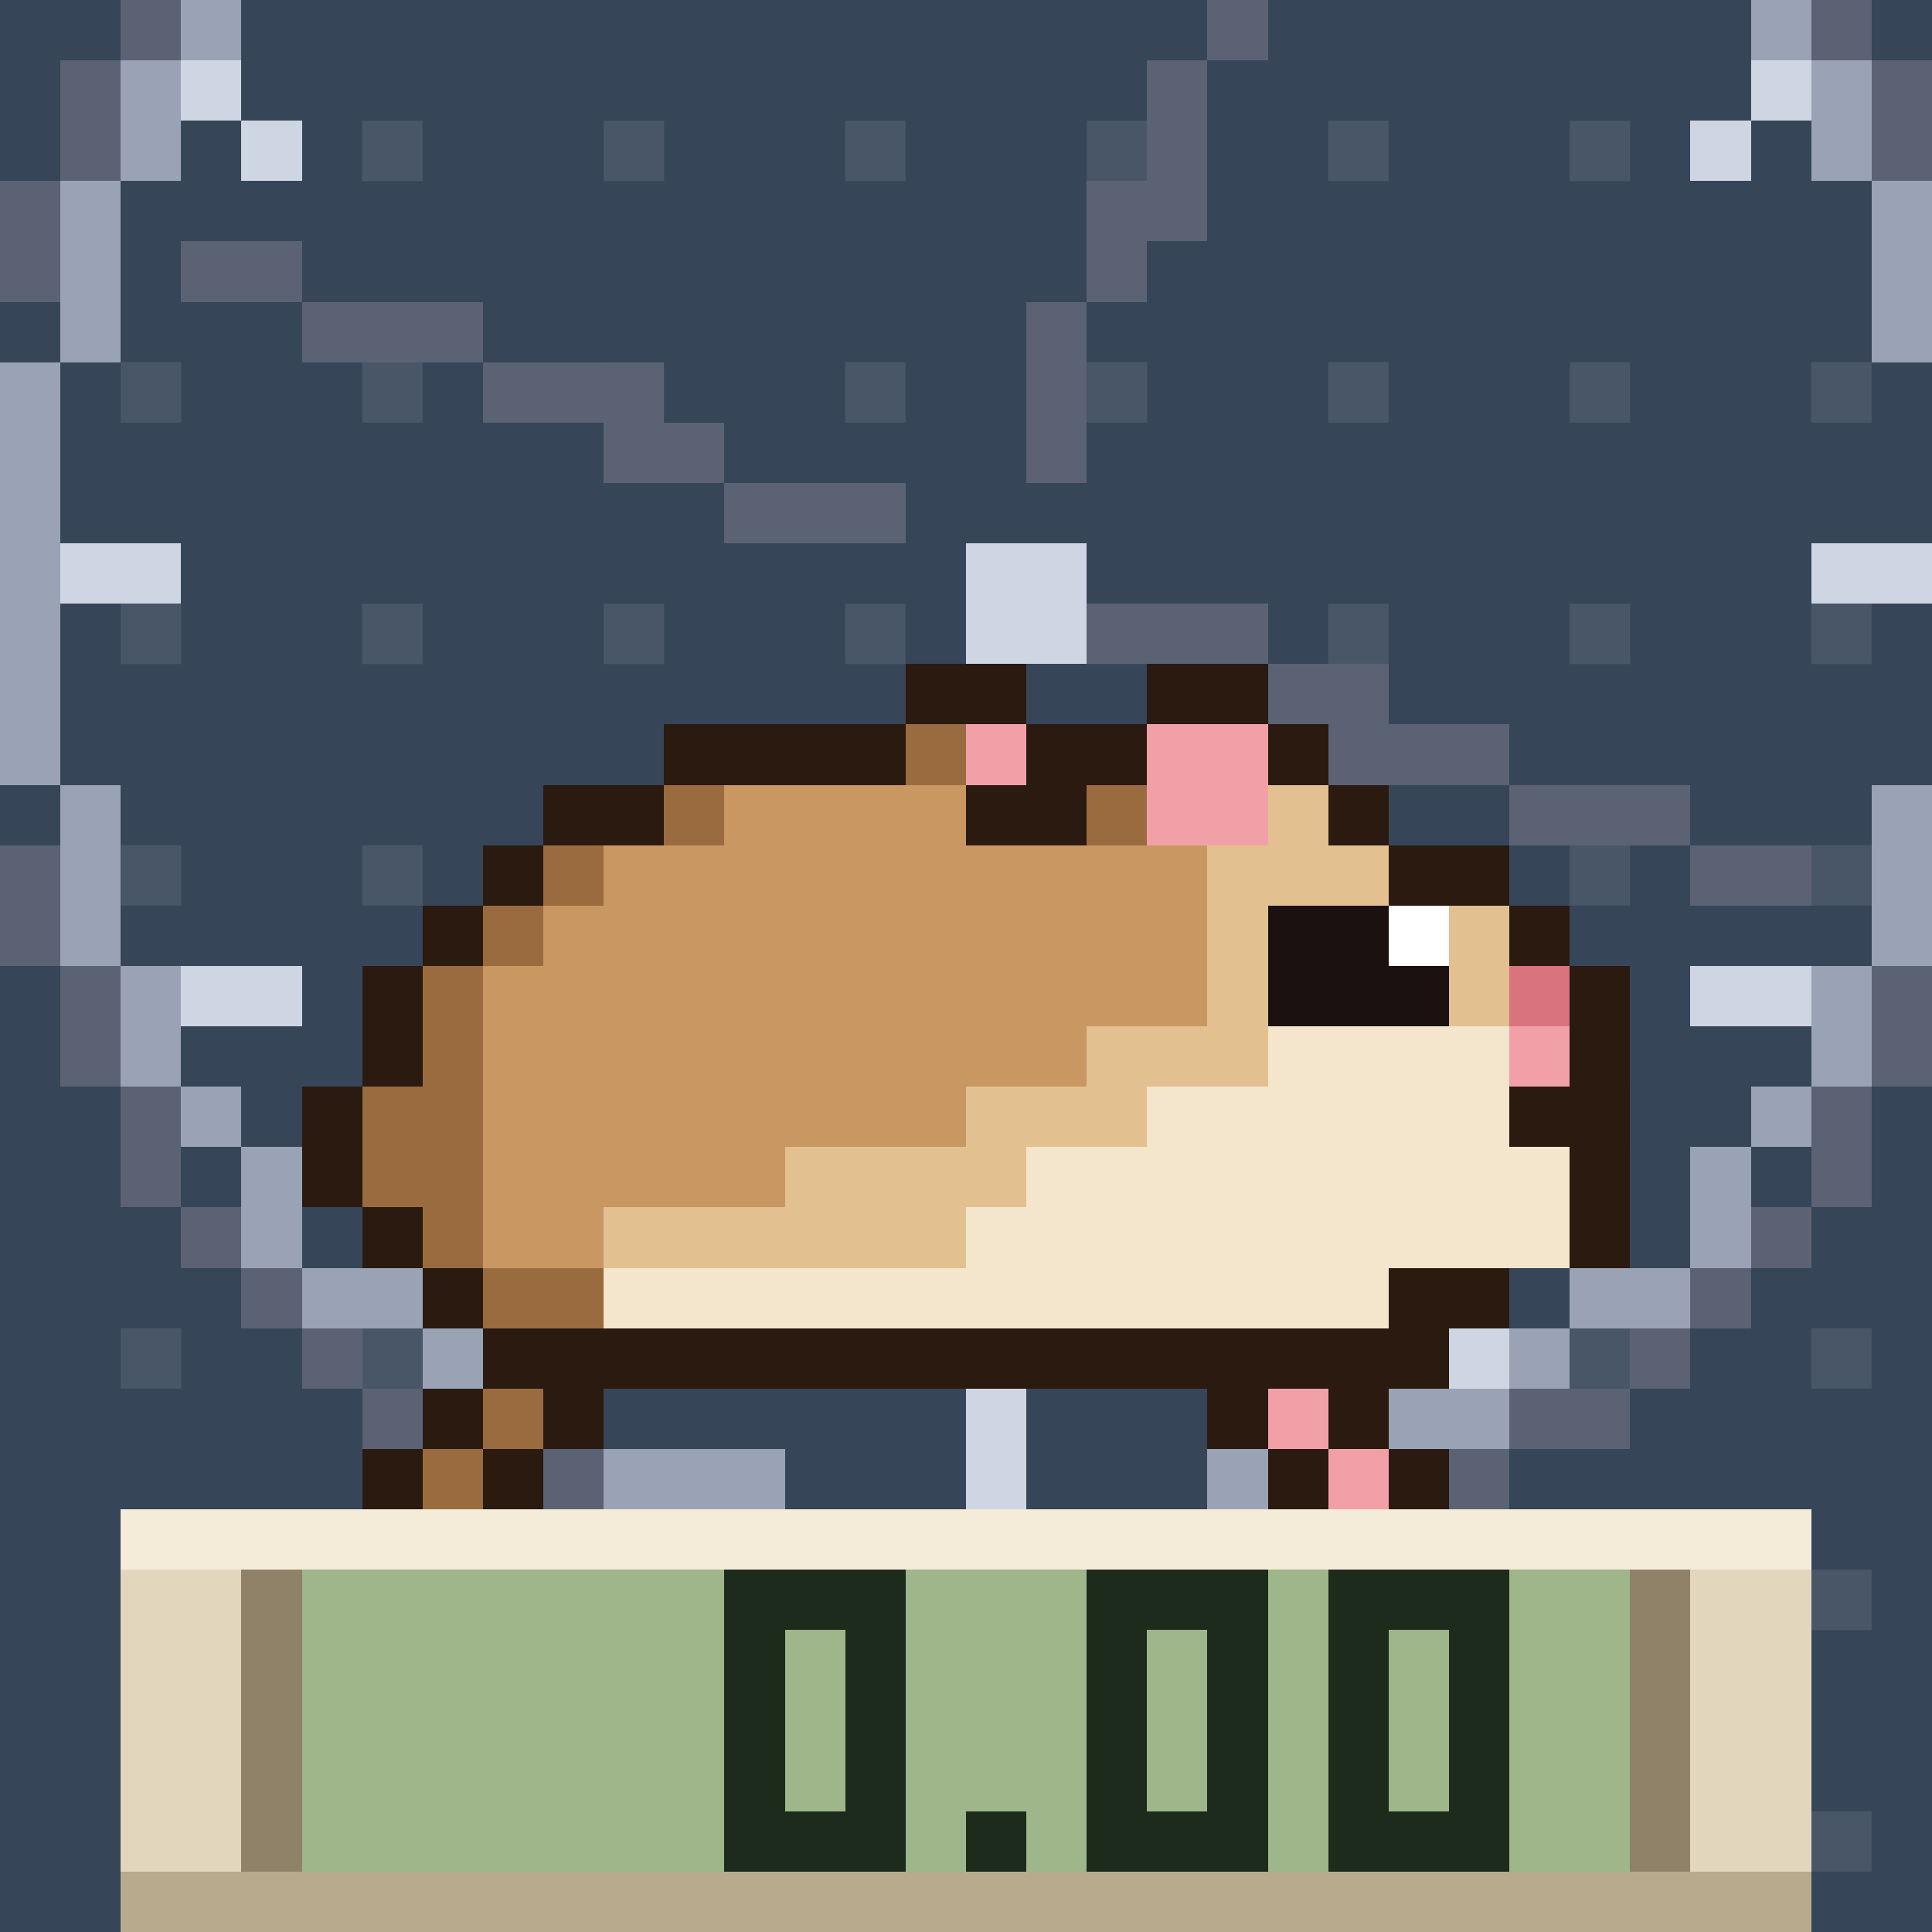
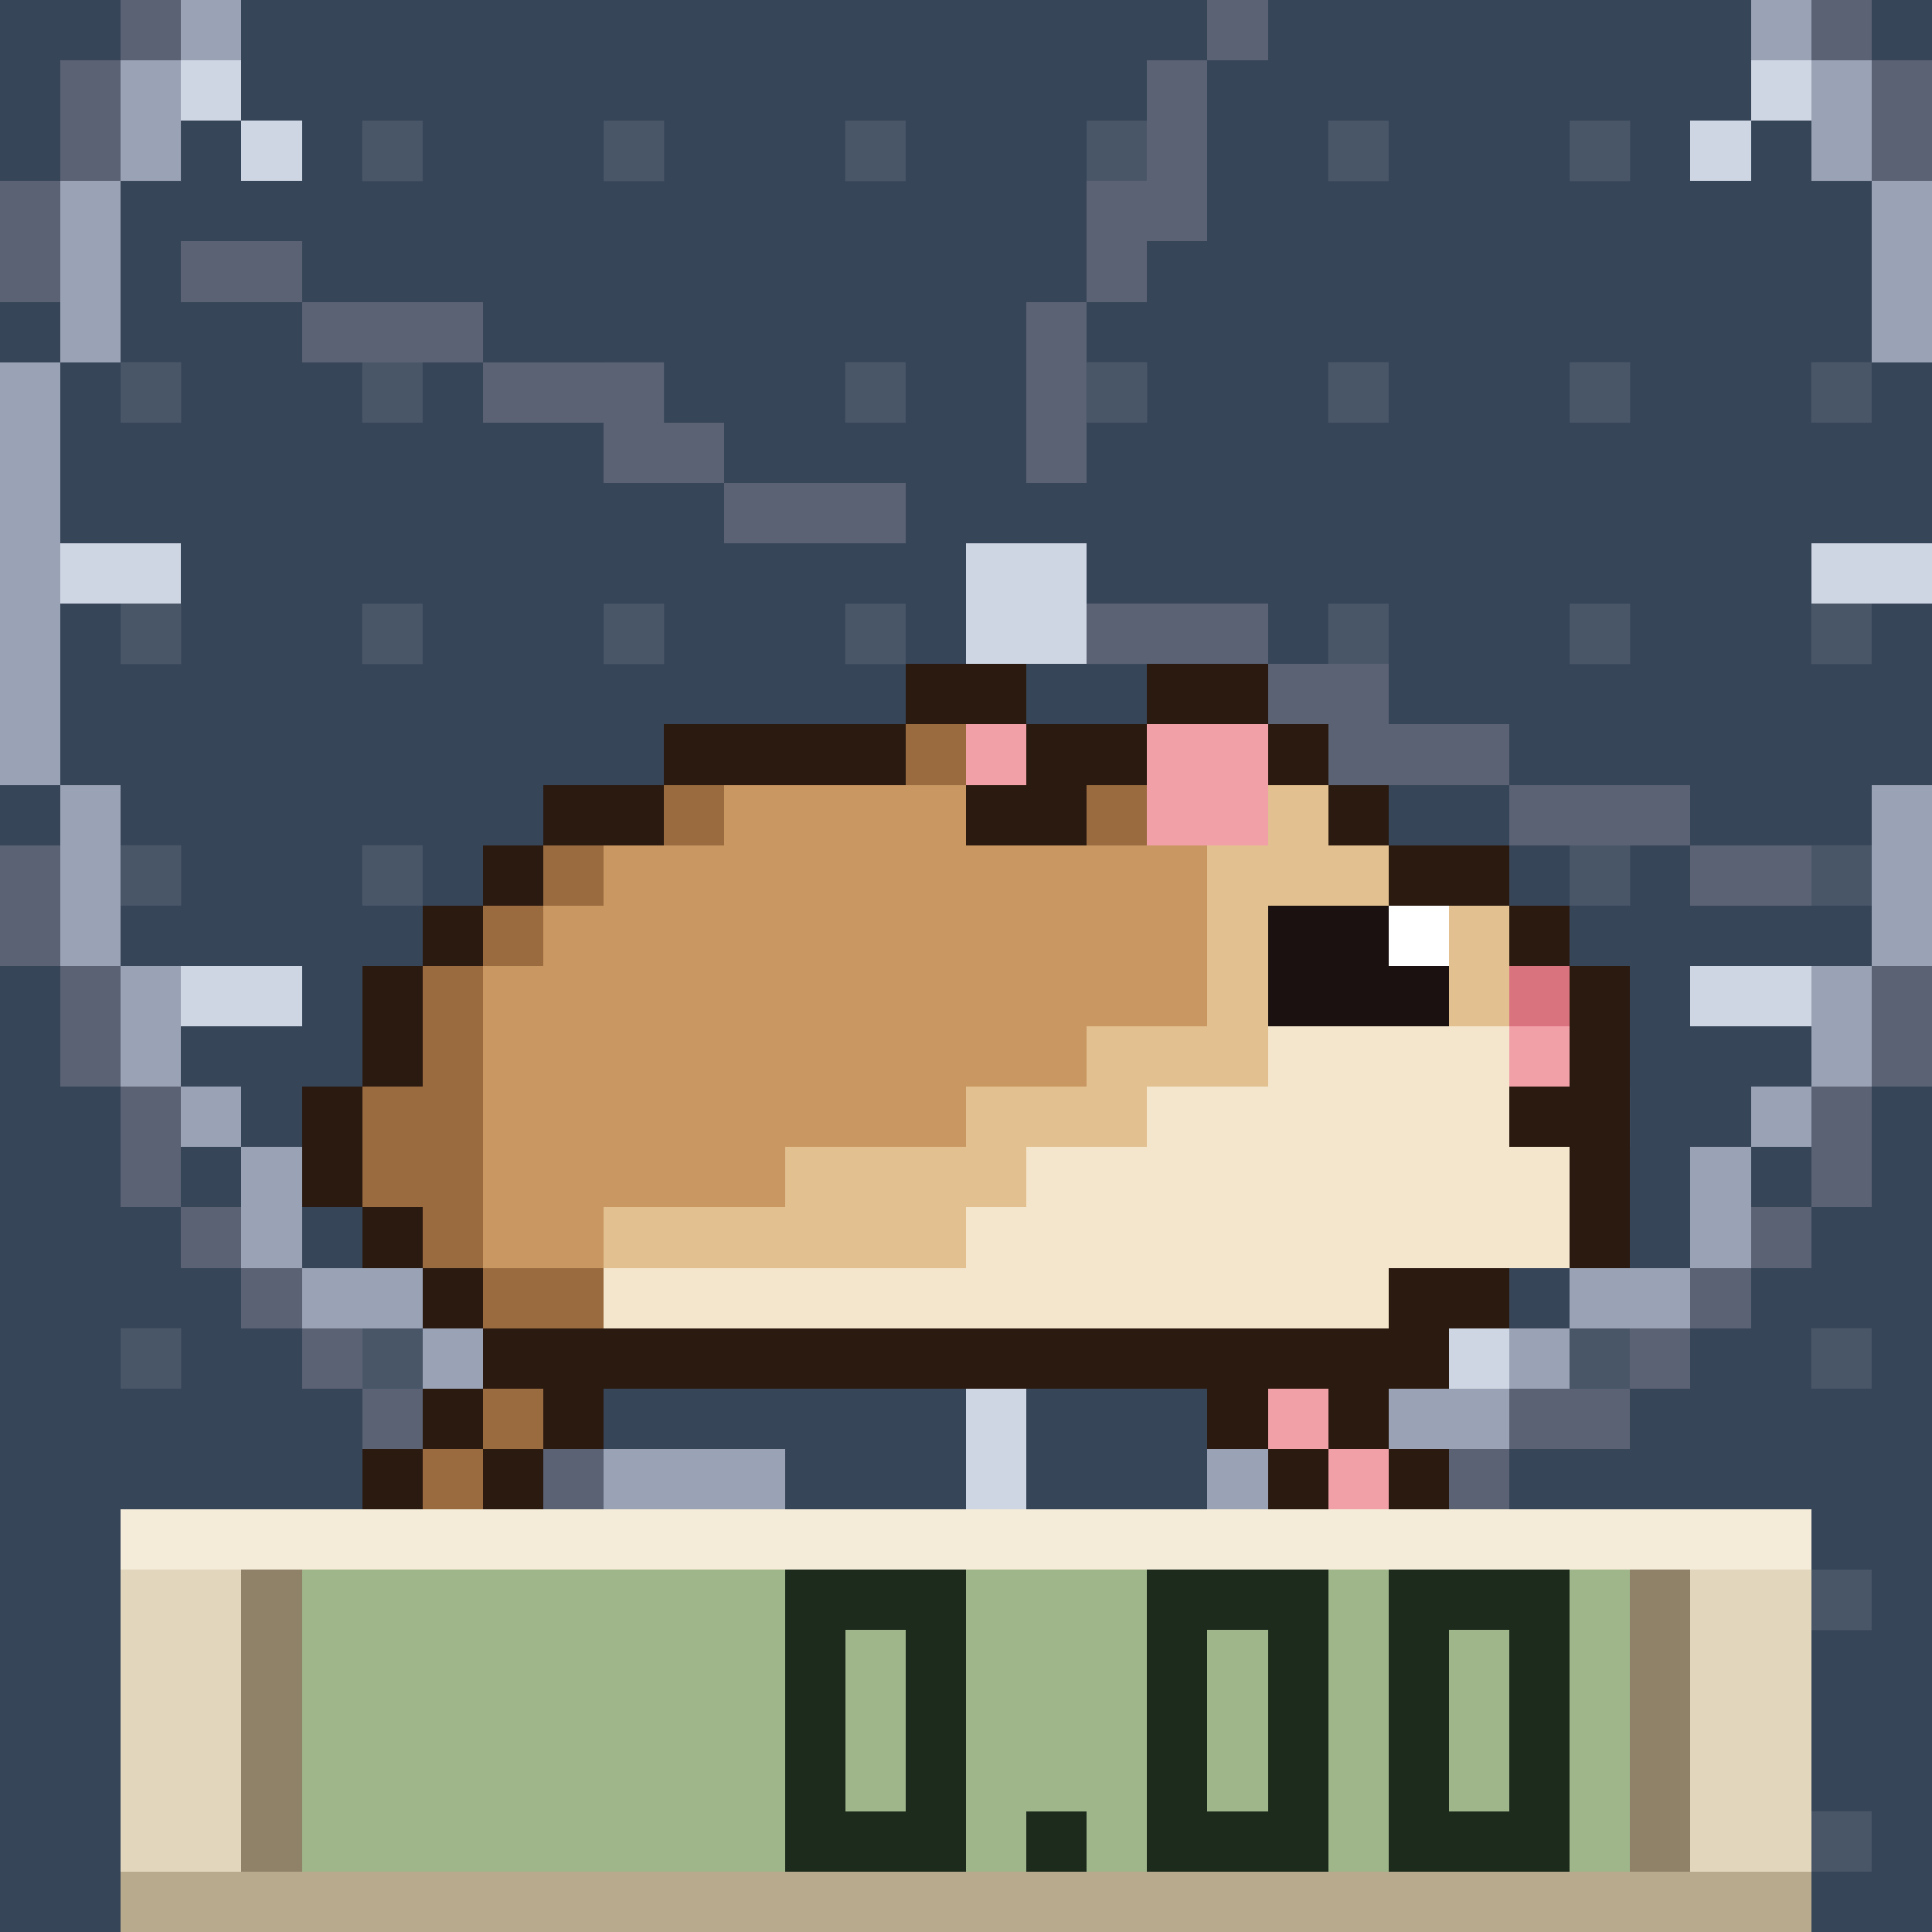
<svg xmlns="http://www.w3.org/2000/svg" viewBox="4 8 32 32" width="480" height="480" shape-rendering="crispEdges">
  <rect width="40" height="40" fill="#374559" />
  <defs>
    <pattern id="g" width="4" height="4" patternUnits="userSpaceOnUse">
      <rect x="2" y="2" width="1" height="1" fill="#fff" opacity=".09" />
    </pattern>
    <pattern id="v" width="1" height="1" patternUnits="userSpaceOnUse">
      <rect width=".4" height=".4" fill="#14505c" />
    </pattern>
  </defs>
  <rect width="40" height="40" fill="url(#g)" />
  <path stroke="#5a6274" d="M16 0.5h9M14 1.5h2M25 1.5h2M12 2.5h2M27 2.5h2M10 3.5h2M29 3.5h2M9 4.5h1M31 4.5h1M8 5.5h1M32 5.5h1M7 6.5h1M33 6.5h1M6 7.5h1M34 7.5h1M6 8.5h1M34 8.5h1M5 9.5h1M35 9.5h1M5 10.5h1M35 10.5h1M4 11.5h1M36 11.5h1M4 12.5h1M36 12.5h1M3 13.5h1M37 13.5h1M3 14.5h1M37 14.5h1M3 15.5h1M37 15.5h1M3 16.5h1M37 16.5h1M3 17.5h1M37 17.5h1M3 18.5h1M37 18.5h1M3 19.5h1M37 19.5h1M3 20.5h1M37 20.5h1M3 21.5h1M37 21.5h1M4 22.5h1M36 22.5h1M4 23.5h1M36 23.5h1M5 24.5h1M35 24.5h1M5 25.5h1M35 25.5h1M6 26.5h1M34 26.5h1M6 27.5h1M34 27.5h1M7 28.5h1M33 28.5h1M8 29.5h1M32 29.5h1M9 30.5h1M31 30.5h1M10 31.5h2M29 31.5h2M12 32.5h2M27 32.5h2M14 33.5h2M25 33.5h2M16 34.5h9" />
  <path stroke="#9aa3b5" d="M17 1.5h7M14 2.5h3M24 2.5h3M12 3.5h2M27 3.5h2M11 4.5h1M29 4.5h1M9 5.5h2M30 5.5h2M8 6.5h1M32 6.5h1M8 7.5h1M32 7.5h1M7 8.5h1M33 8.5h1M6 9.5h1M34 9.5h1M6 10.5h1M34 10.5h1M5 11.5h1M35 11.5h1M5 12.5h1M35 12.5h1M5 13.5h1M35 13.5h1M4 14.5h1M36 14.5h1M4 15.5h1M36 15.5h1M4 16.5h1M36 16.5h1M4 17.5h1M36 17.5h1M4 18.5h1M36 18.5h1M4 19.5h1M36 19.5h1M4 20.5h1M36 20.5h1M5 21.5h1M35 21.5h1M5 22.5h1M35 22.5h1M5 23.5h1M35 23.5h1M6 24.5h1M34 24.5h1M6 25.5h1M34 25.5h1M7 26.5h1M33 26.5h1M8 27.5h1M32 27.5h1M8 28.5h1M32 28.5h1M9 29.5h2M30 29.5h2M11 30.5h1M29 30.5h1M12 31.5h2M27 31.5h2M14 32.5h3M24 32.5h3M17 33.5h7" />
  <g opacity="1">
    <animate attributeName="opacity" values="1;0;0" dur="900ms" calcMode="discrete" repeatCount="indefinite" />
    <path stroke="#5a6274" d="M25 4.5h1M25 5.5h1M24 6.5h1M24 7.5h1M24 8.5h1M23 9.5h1M23 10.5h1M22 11.5h2M7 12.5h2M22 12.5h1M9 13.5h3M21 13.5h1M12 14.5h3M21 14.5h1M14 15.5h2M21 15.5h1M16 16.5h3M22 18.5h3M19 19.5h1M25 19.5h2M19 20.5h1M26 20.5h3M19 21.5h1M29 21.5h3M18 22.5h1M32 22.5h2M17 23.5h2M17 24.5h1M17 25.5h1M16 26.5h1M16 27.5h1M16 28.5h1M15 29.5h1M15 30.5h1" />
    <path stroke="#cfd6e3" d="M20 2.5h1M20 3.5h1M12 4.5h1M28 4.5h1M13 5.5h1M27 5.5h1M7 9.5h1M33 9.5h1M8 10.5h1M32 10.5h1M5 17.5h2M34 17.5h2M7 24.5h2M32 24.5h2M13 29.5h1M27 29.5h1M13 30.5h1M28 30.5h1M20 31.5h1M20 32.5h1" />
  </g>
  <g opacity="0">
    <animate attributeName="opacity" values="0;1;0" dur="900ms" calcMode="discrete" repeatCount="indefinite" />
    <path stroke="#5a6274" d="M11 6.5h1M12 7.5h1M13 8.5h1M31 8.5h1M14 9.5h1M30 9.5h1M14 10.5h1M29 10.5h1M15 11.5h2M27 11.5h2M16 12.5h1M26 12.5h1M17 13.5h1M25 13.5h2M18 14.5h1M24 14.5h1M18 15.5h2M22 15.5h2M22 16.5h1M18 18.5h1M17 19.5h2M21 19.5h2M16 20.5h1M22 20.5h1M14 21.5h2M23 21.5h1M14 22.5h1M24 22.5h1M12 23.5h2M24 23.5h2M11 24.5h1M26 24.5h1M10 25.5h1M26 25.5h1M9 26.5h1M27 26.5h1M28 27.5h1M29 28.5h1" />
    <path stroke="#cfd6e3" d="M23 2.5h1M15 3.5h1M22 3.5h1M15 4.5h1M29 6.5h2M9 7.5h1M9 8.5h1M33 12.5h2M5 14.5h1M6 15.5h1M34 19.5h1M35 20.5h1M6 22.5h2M31 26.5h1M31 27.5h1M10 28.5h2M25 30.5h1M18 31.5h1M25 31.5h1M17 32.5h1" />
  </g>
  <g opacity="0">
    <animate attributeName="opacity" values="0;0;1" dur="900ms" calcMode="discrete" repeatCount="indefinite" />
    <path stroke="#5a6274" d="M18 4.5h1M18 5.5h1M18 6.5h1M19 7.5h1M19 8.5h1M19 9.5h1M19 10.5h1M19 11.5h1M19 12.5h1M19 13.5h1M20 14.5h1M20 15.5h1M31 15.5h3M24 16.5h7M17 17.5h2M22 17.5h2M10 18.5h7M7 19.5h3M20 19.5h1M20 20.5h1M21 21.5h1M21 22.5h1M21 23.5h1M21 24.5h1M21 25.5h1M21 26.5h1M21 27.5h1M22 28.5h1M22 29.5h1M22 30.5h1" />
    <path stroke="#cfd6e3" d="M17 2.5h1M18 3.5h1M25 3.5h1M25 4.5h1M10 6.5h2M31 7.5h1M31 8.5h1M6 12.5h2M35 14.5h1M34 15.5h1M6 19.5h1M5 20.5h1M33 22.5h2M9 26.5h1M9 27.5h1M29 28.5h2M15 30.5h1M15 31.5h1M22 31.5h1M23 32.5h1" />
  </g>
  <path stroke="#cfd6e3" d="M20 17.5h2M20 18.5h2" />
  <path stroke="#2a1a10" d="M19 19.5h2M23 19.5h2M15 20.5h4M21 20.5h2M25 20.5h1M13 21.5h2M20 21.5h2M26 21.5h1M12 22.5h1M27 22.5h2M11 23.5h1M29 23.5h1M10 24.5h1M30 24.5h1M10 25.5h1M30 25.5h1M9 26.5h1M29 26.5h2M9 27.5h1M30 27.5h1M10 28.5h1M30 28.5h1M11 29.5h1M27 29.5h2M12 30.5h16" />
  <path stroke="#9a6b3f" d="M19 20.5h1M15 21.5h1M22 21.5h1M13 22.5h1M12 23.5h1M11 24.5h1M11 25.5h1M10 26.5h2M10 27.5h2M11 28.5h1M12 29.5h2" />
  <path stroke="#c99762" d="M16 21.5h4M14 22.5h10M13 23.5h11M12 24.5h12M12 25.5h10M12 26.5h8M12 27.5h5M12 28.5h2" />
  <path stroke="#e2c08f" d="M25 21.5h1M24 22.5h3M24 23.5h1M28 23.5h1M24 24.5h1M28 24.5h1M22 25.5h3M20 26.5h3M17 27.5h4M14 28.5h6" />
  <path stroke="#f4e6cc" d="M25 25.5h4M23 26.5h6M21 27.5h9M20 28.5h10M14 29.5h13" />
  <path stroke="#f2a0a8" d="M20 20.5h1M23 20.5h2M23 21.5h2M29 25.5h1" />
  <path stroke="#1a1110" d="M25 23.5h2M25 24.5h3" />
  <path stroke="#ffffff" d="M27 23.5h1" />
  <path stroke="#d9737e" d="M29 24.5h1" />
  <g opacity="1">
    <animate attributeName="opacity" values="1;0" dur="600ms" calcMode="discrete" repeatCount="indefinite" />
    <path stroke="#2a1a10" d="M11 31.5h1M13 31.5h1M24 31.5h1M26 31.5h1M10 32.5h1M12 32.5h1M25 32.5h1M27 32.5h1" />
    <path stroke="#9a6b3f" d="M12 31.5h1M11 32.5h1" />
    <path stroke="#f2a0a8" d="M25 31.5h1M26 32.5h1" />
  </g>
  <g opacity="0">
    <animate attributeName="opacity" values="0;1" dur="600ms" calcMode="discrete" repeatCount="indefinite" />
    <path stroke="#2a1a10" d="M13 31.5h1M15 31.5h1M21 31.5h1M23 31.5h1M14 32.5h2M23 32.5h1" />
    <path stroke="#9a6b3f" d="M14 31.5h1" />
    <path stroke="#f2a0a8" d="M22 31.5h1M22 32.5h1" />
  </g>
  <rect x="6" y="33" width="28" height="7" fill="#e2d6bc" />
  <rect x="6" y="33" width="28" height="1" fill="#f4ecd9" />
  <rect x="6" y="39" width="28" height="1" fill="#b8aa8c" />
  <rect x="8" y="34" width="24" height="5" fill="#8f8268" />
  <rect x="9" y="34" width="22" height="5" fill="#9fb58a" />
-   <path stroke="#1d2b1d" d="M16 34.5h3M16 35.5h1M18 35.5h1M16 36.5h1M18 36.5h1M16 37.5h1M18 37.5h1M16 38.5h3M20 38.5h1M22 34.5h3M22 35.5h1M24 35.5h1M22 36.5h1M24 36.5h1M22 37.5h1M24 37.5h1M22 38.5h3M26 34.5h3M26 35.5h1M28 35.5h1M26 36.5h1M28 36.5h1M26 37.5h1M28 37.5h1M26 38.5h3" />
+   <path stroke="#1d2b1d" d="M17 34.5h3M17 35.5h1M19 35.5h1M17 36.5h1M19 36.5h1M17 37.5h1M19 37.5h1M17 38.5h3M21 38.5h1M23 34.5h3M23 35.5h1M25 35.5h1M23 36.5h1M25 36.5h1M23 37.5h1M25 37.5h1M23 38.5h3M27 34.5h3M27 35.5h1M29 35.5h1M27 36.5h1M29 36.5h1M27 37.5h1M29 37.5h1M27 38.5h3" />
</svg>
